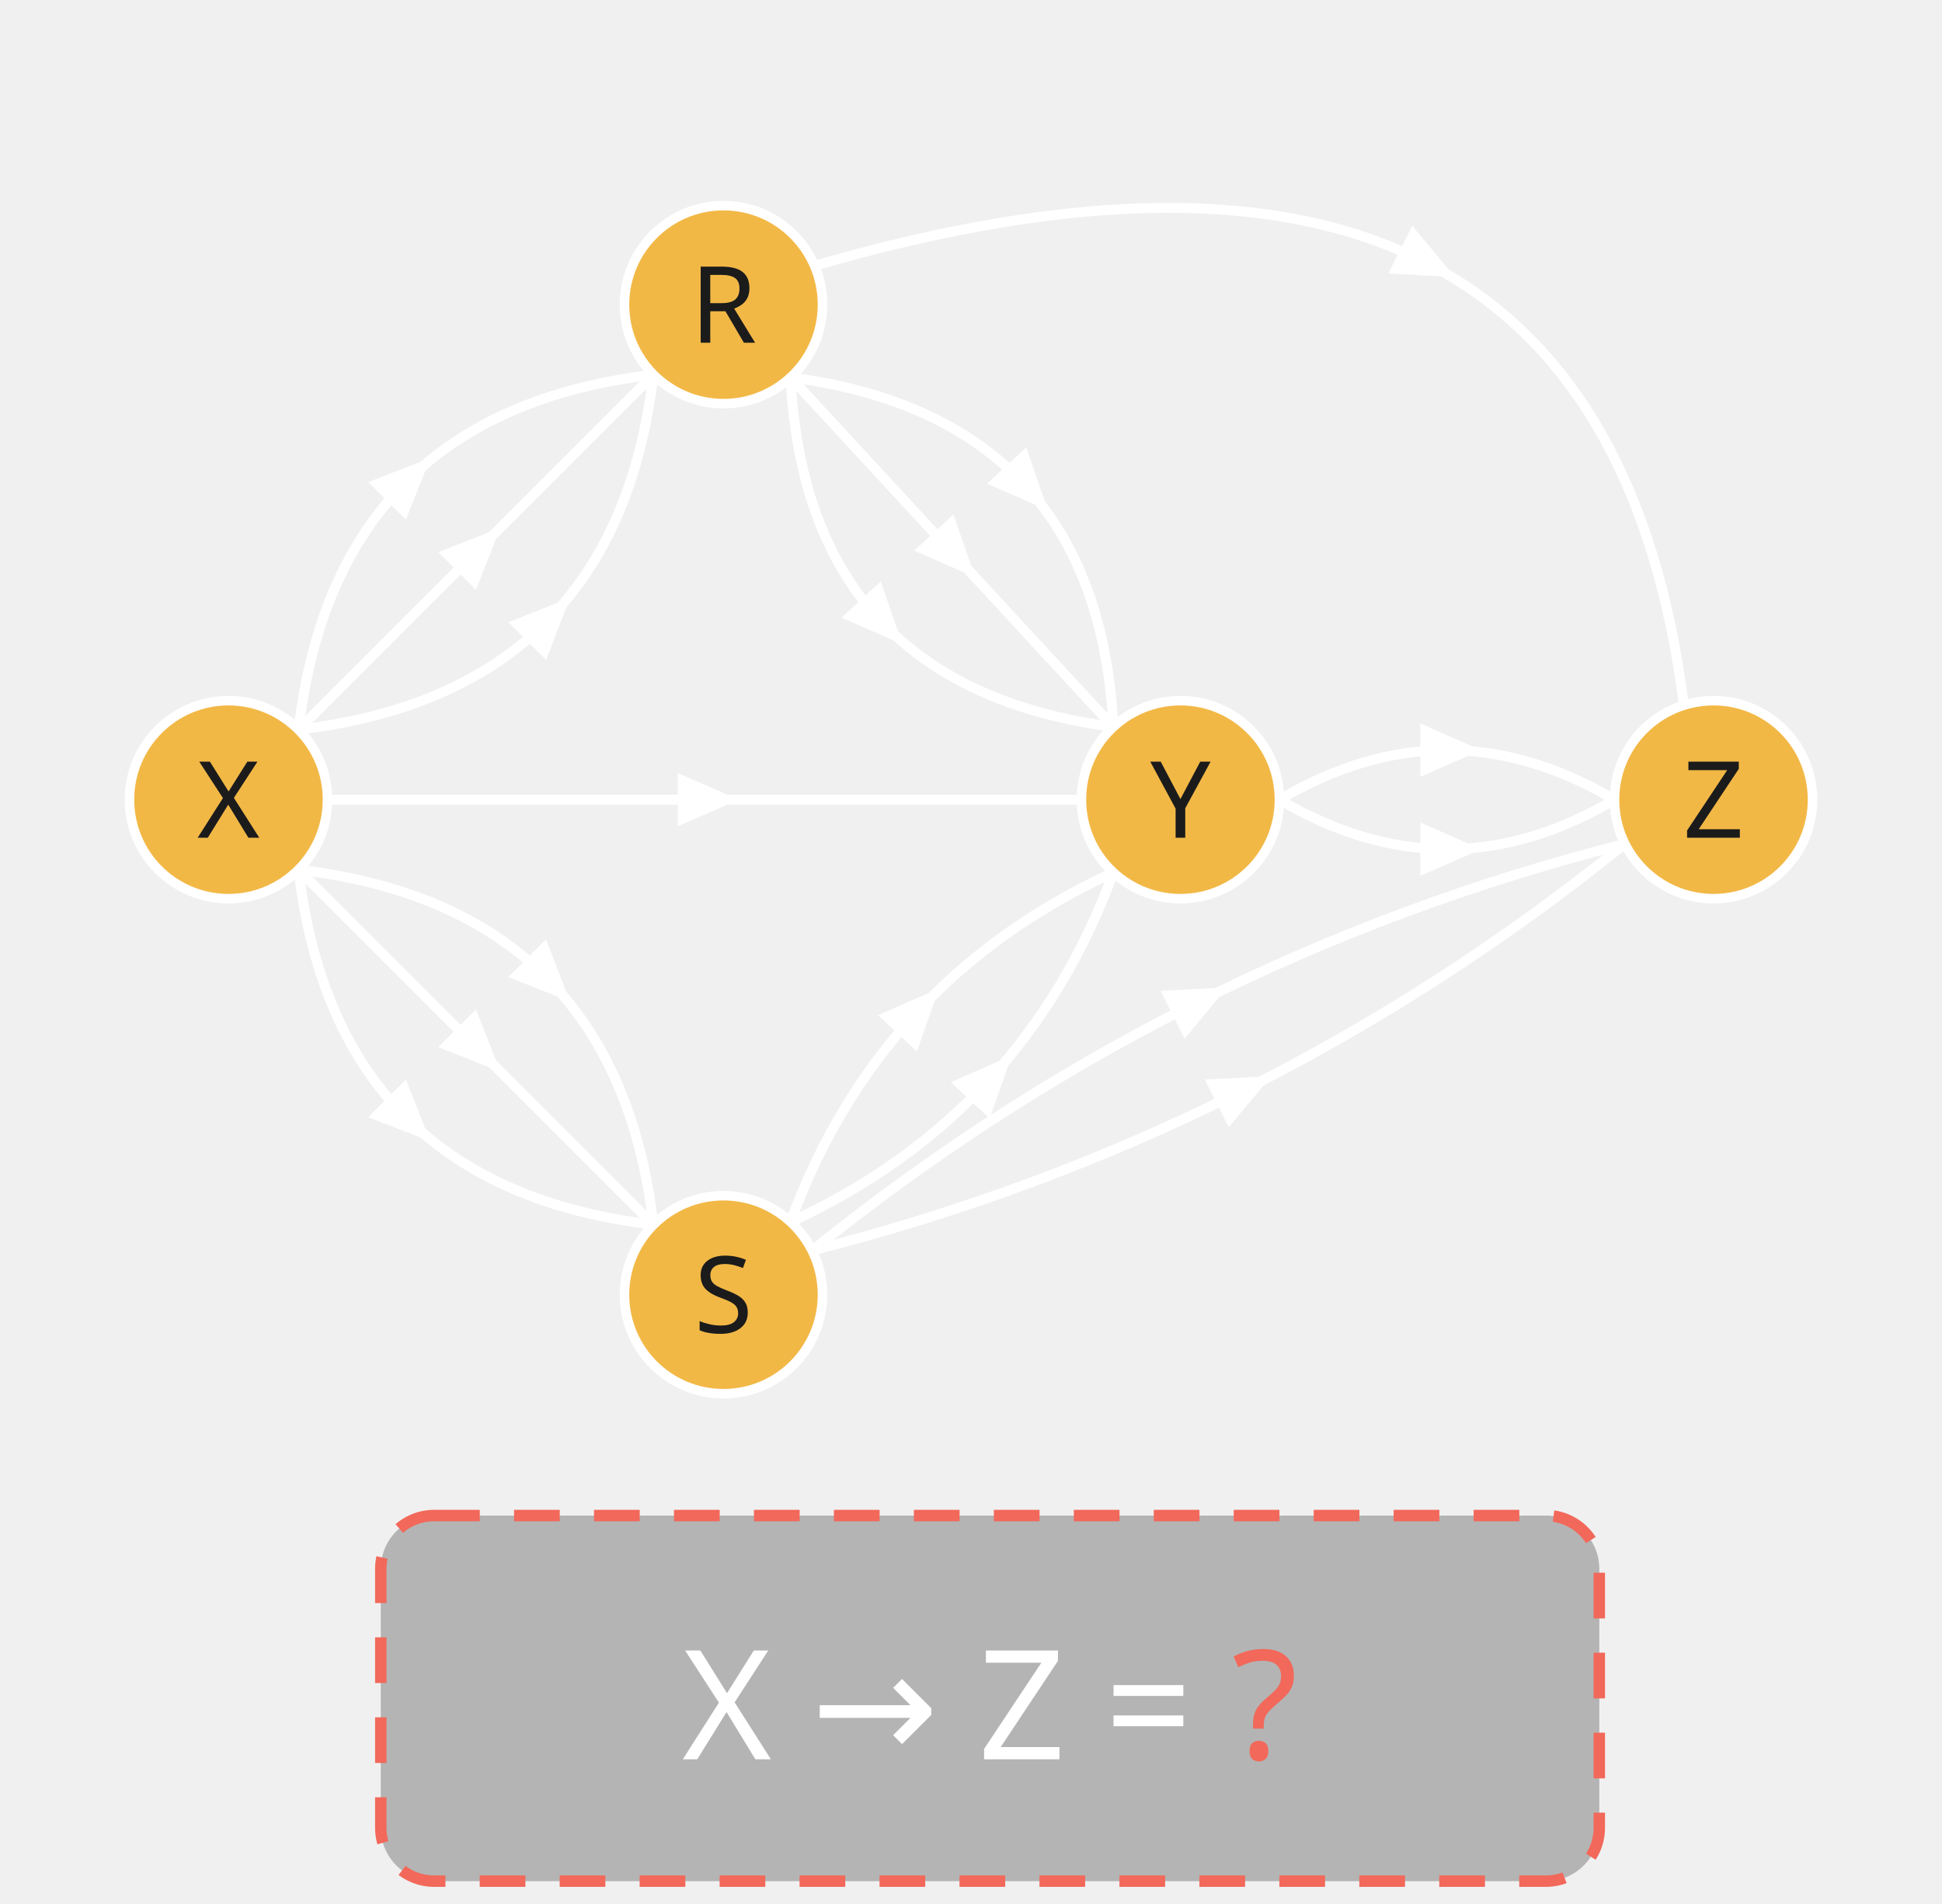
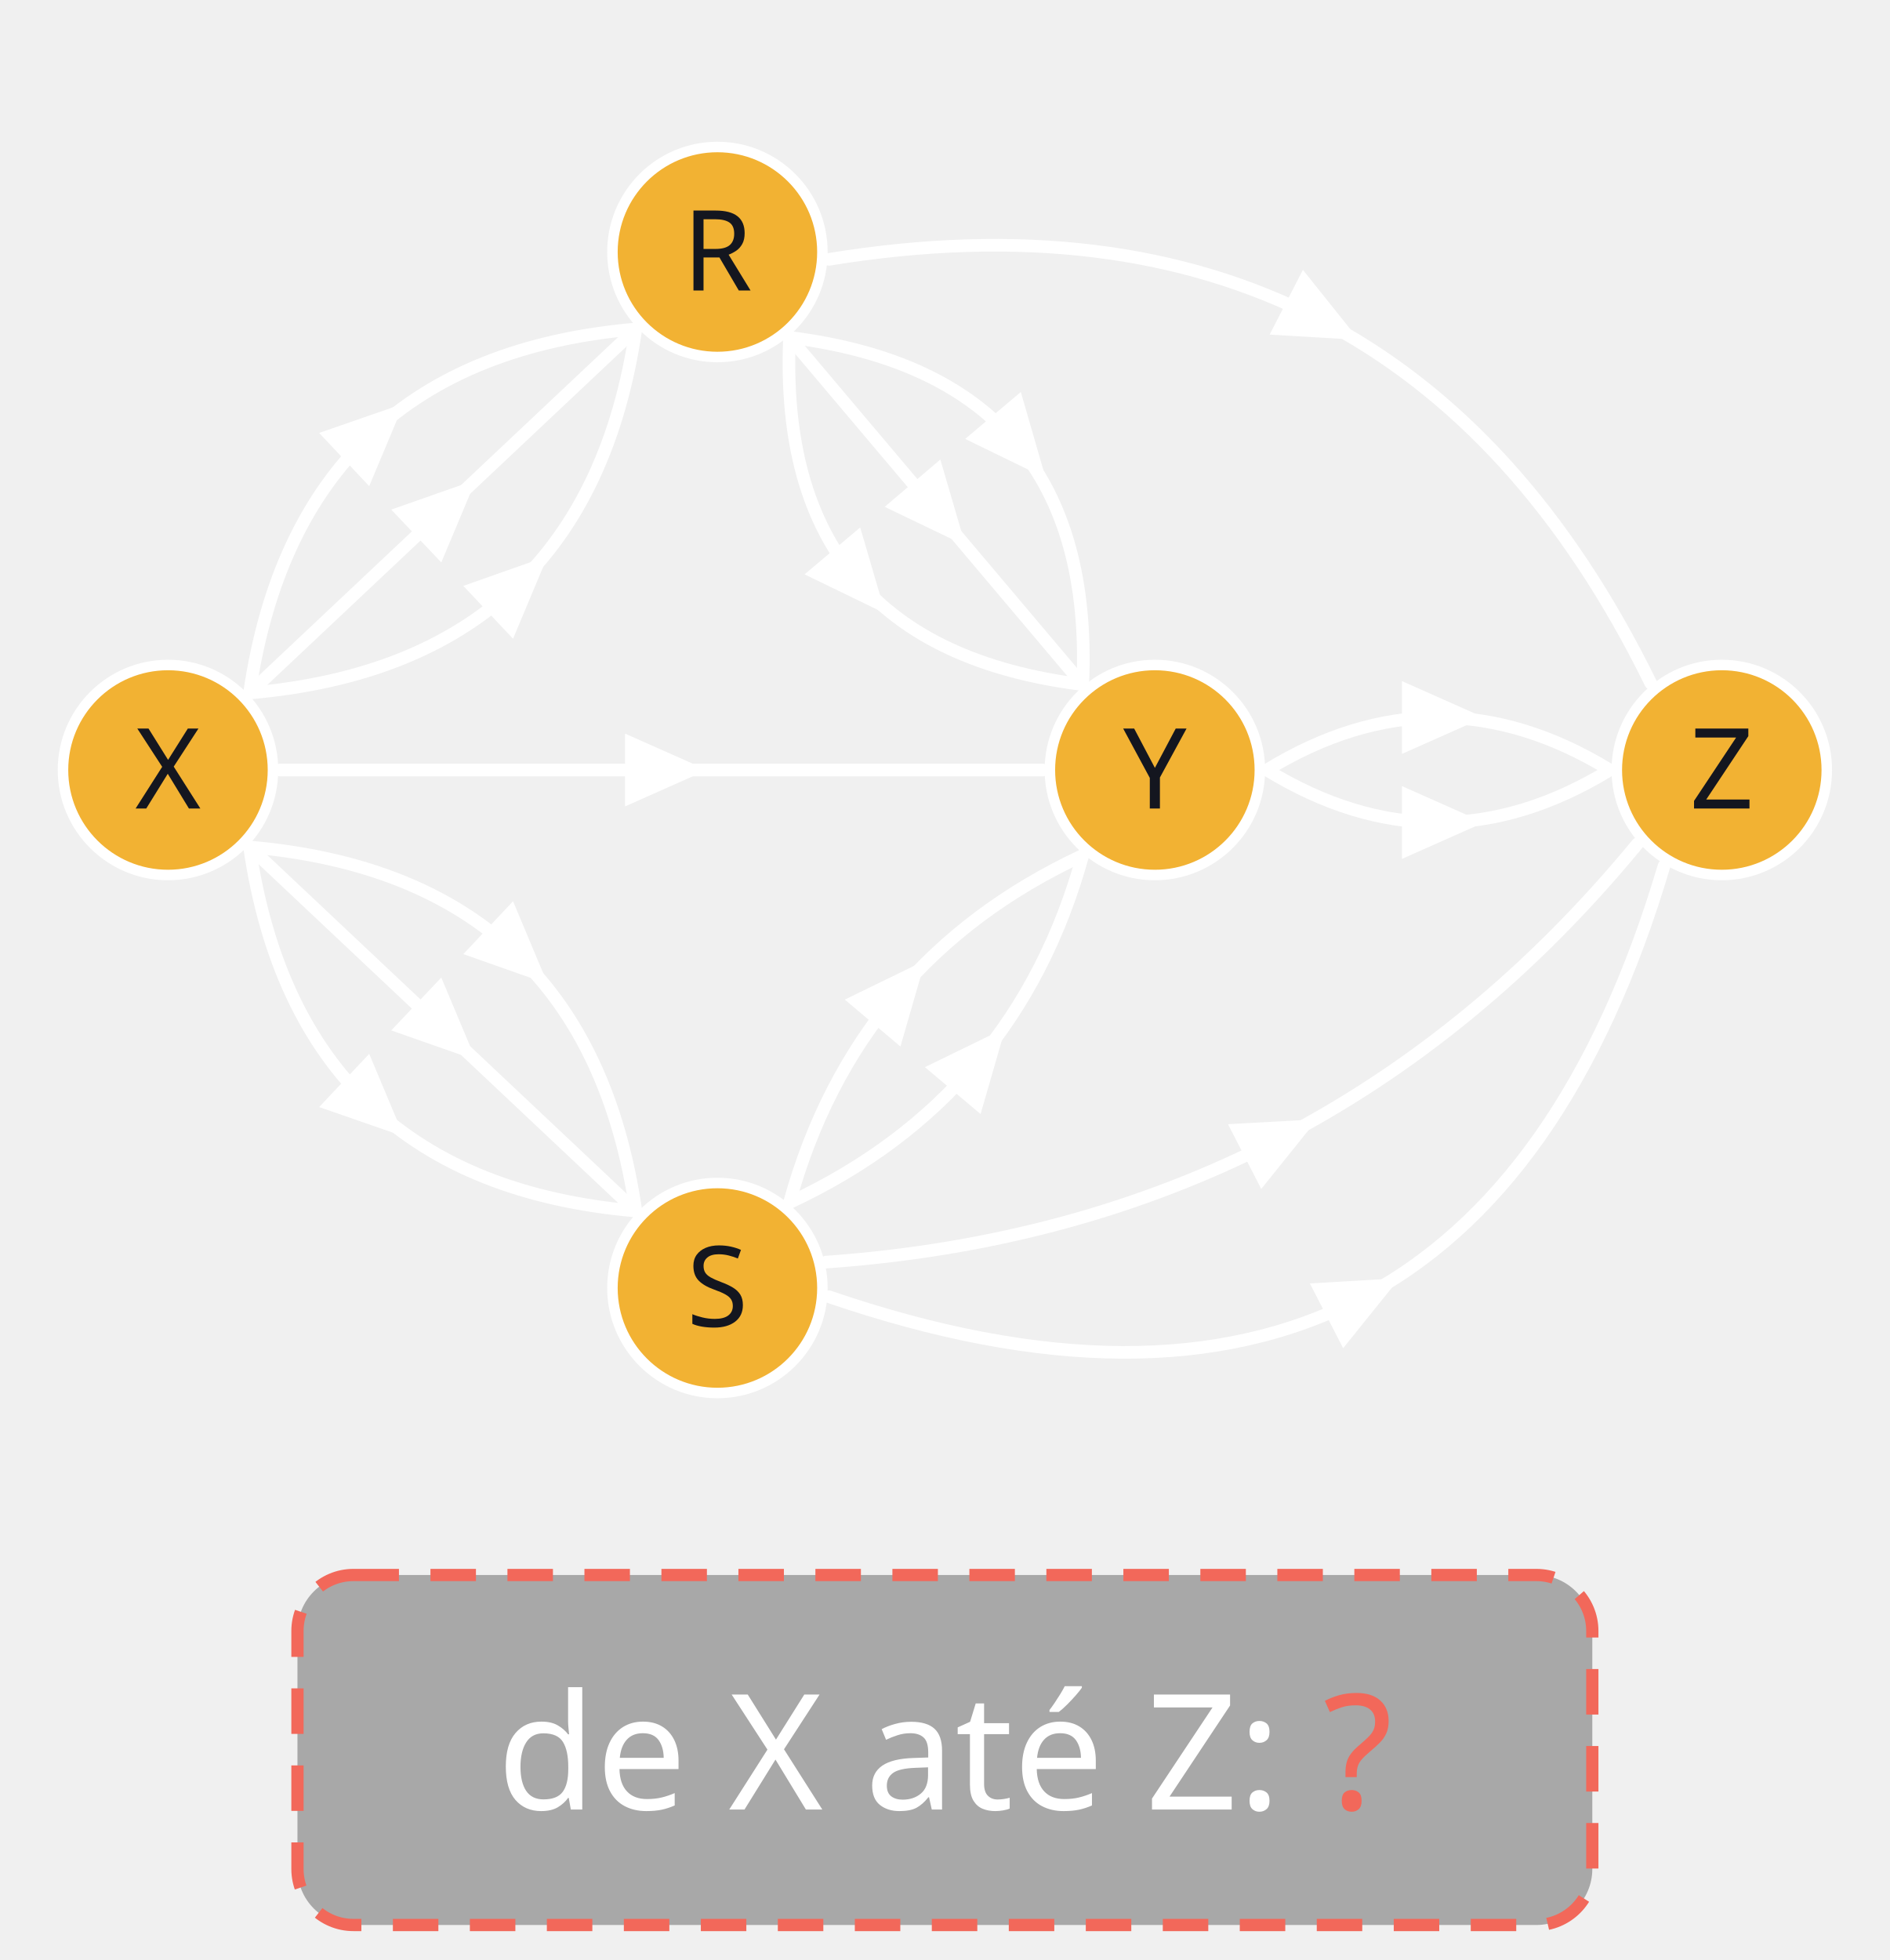
- <svg xmlns="http://www.w3.org/2000/svg" viewBox="0 -10 510 500">
+ <svg xmlns="http://www.w3.org/2000/svg" viewBox="0 -20 540 560">
  <g font-family="MontserratBold" fill="#fff">
-     <path d="M78.4,181.6 Q88.2,98.2 171.6,88.4" fill="none" stroke="#fff" stroke-width="2.6" />
-     <polygon points="113.0,110.3 96.7,116.6 106.6,126.5" fill="#fff" />
-     <path d="M78.4,181.6 Q125.0,135.0 171.6,88.4" fill="none" stroke="#fff" stroke-width="2.6" />
-     <polygon points="131.4,128.6 115.1,135.0 125.0,144.9" fill="#fff" />
-     <path d="M78.4,181.6 Q161.8,171.8 171.6,88.4" fill="none" stroke="#fff" stroke-width="2.6" />
-     <polygon points="149.7,147.0 133.5,153.4 143.4,163.3" fill="#fff" />
-     <path d="M207.6,89.1 Q288.2,99.7 292.4,180.9" fill="none" stroke="#fff" stroke-width="2.6" />
-     <polygon points="275.2,124.0 269.5,107.5 259.2,117.0" fill="#fff" />
-     <path d="M207.6,89.1 Q250.0,135.0 292.4,180.9" fill="none" stroke="#fff" stroke-width="2.6" />
-     <polygon points="256.1,141.6 250.4,125.1 240.1,134.6" fill="#fff" />
-     <path d="M207.6,89.1 Q211.8,170.3 292.4,180.9" fill="none" stroke="#fff" stroke-width="2.6" />
-     <polygon points="237.0,159.2 231.3,142.7 221.0,152.2" fill="#fff" />
-     <path d="M86.0,200.0 Q185.0,200.0 284.0,200.0" fill="none" stroke="#fff" stroke-width="2.6" />
-     <polygon points="194.0,200.0 178.0,193.0 178.0,207.0" fill="#fff" />
-     <path d="M336.0,200.0 Q380.0,174.0 424.0,200.0" fill="none" stroke="#fff" stroke-width="2.6" />
-     <polygon points="389.0,187.0 373.0,180.0 373.0,194.0" fill="#fff" />
-     <path d="M336.0,200.0 Q380.0,226.0 424.0,200.0" fill="none" stroke="#fff" stroke-width="2.6" />
-     <polygon points="389.0,213.0 373.0,206.0 373.0,220.0" fill="#fff" />
-     <path d="M78.4,218.4 Q161.8,228.2 171.6,311.6" fill="none" stroke="#fff" stroke-width="2.6" />
-     <polygon points="149.7,253.0 143.4,236.7 133.5,246.6" fill="#fff" />
-     <path d="M78.4,218.4 Q125.0,265.0 171.6,311.6" fill="none" stroke="#fff" stroke-width="2.6" />
-     <polygon points="131.4,271.4 125.0,255.1 115.1,265.0" fill="#fff" />
-     <path d="M78.4,218.4 Q88.2,301.8 171.6,311.6" fill="none" stroke="#fff" stroke-width="2.6" />
-     <polygon points="113.0,289.7 106.6,273.5 96.7,283.4" fill="#fff" />
-     <path d="M207.6,310.9 Q230.9,247.4 292.4,219.1" fill="none" stroke="#fff" stroke-width="2.6" />
-     <polygon points="246.6,249.6 230.6,256.6 240.8,266.1" fill="#fff" />
-     <path d="M207.6,310.9 Q269.1,282.6 292.4,219.1" fill="none" stroke="#fff" stroke-width="2.6" />
-     <polygon points="265.7,267.2 249.7,274.2 259.9,283.7" fill="#fff" />
-     <path d="M213.3,318.4 Q308.4,241.7 426.7,211.6" fill="none" stroke="#fff" stroke-width="2.6" />
-     <polygon points="322.2,249.3 304.8,250.2 311.1,262.8" fill="#fff" />
-     <path d="M213.3,318.4 Q331.6,288.3 426.7,211.6" fill="none" stroke="#fff" stroke-width="2.6" />
-     <polygon points="333.9,272.6 316.4,273.5 322.7,286.0" fill="#fff" />
-     <path d="M213.9,59.8 Q420,0 442.2,175.2" fill="none" stroke="#fff" stroke-width="2.6" />
-     <polygon points="382.1,62.8 370.9,49.3 364.6,61.8" fill="#fff" />
-     <circle cx="60" cy="200" r="26" fill="#F2B233" fill-opacity=".9" stroke="#fff" stroke-width="2.5" />
-     <text x="60" y="210" font-size="28" text-anchor="middle" fill="#1b1b1b">X</text>
-     <circle cx="190" cy="70" r="26" fill="#F2B233" fill-opacity=".9" stroke="#fff" stroke-width="2.5" />
-     <text x="190" y="80" font-size="28" text-anchor="middle" fill="#1b1b1b">R</text>
-     <circle cx="310" cy="200" r="26" fill="#F2B233" fill-opacity=".9" stroke="#fff" stroke-width="2.5" />
-     <text x="310" y="210" font-size="28" text-anchor="middle" fill="#1b1b1b">Y</text>
-     <circle cx="190" cy="330" r="26" fill="#F2B233" fill-opacity=".9" stroke="#fff" stroke-width="2.5" />
-     <text x="190" y="340" font-size="28" text-anchor="middle" fill="#1b1b1b">S</text>
-     <circle cx="450" cy="200" r="26" fill="#F2B233" fill-opacity=".9" stroke="#fff" stroke-width="2.5" />
-     <text x="450" y="210" font-size="28" text-anchor="middle" fill="#1b1b1b">Z</text>
-     <rect x="100" y="388" width="320" height="96" rx="14" fill="rgba(0,0,0,.25)" stroke="#F2685A" stroke-width="3" stroke-dasharray="12 9" />
-     <text x="260" y="452" font-size="40" text-anchor="middle">X → Z = <tspan fill="#F2685A">?</tspan>
+     <path d="M71.3,178.0 Q85.3,82.3 181.7,74.0" fill="none" stroke="#fff" stroke-width="3.6" stroke-linecap="round" />
+     <polygon points="115.4,95.3 91.2,103.7 105.5,118.9" fill="#fff" />
+     <path d="M71.3,178.0 Q126.5,126.0 181.7,74.0" fill="none" stroke="#fff" stroke-width="3.6" stroke-linecap="round" />
+     <polygon points="136.0,117.1 111.8,125.6 126.1,140.7" fill="#fff" />
+     <path d="M71.3,178.0 Q167.7,169.7 181.7,74.0" fill="none" stroke="#fff" stroke-width="3.6" stroke-linecap="round" />
+     <polygon points="156.5,138.9 132.4,147.4 146.6,162.5" fill="#fff" />
+     <path d="M225.6,76.4 Q313.3,87.3 309.4,175.6" fill="none" stroke="#fff" stroke-width="3.6" stroke-linecap="round" />
+     <polygon points="298.8,116.6 291.7,92.0 275.8,105.4" fill="#fff" />
+     <path d="M225.6,76.4 Q267.5,126.0 309.4,175.6" fill="none" stroke="#fff" stroke-width="3.6" stroke-linecap="round" />
+     <polygon points="275.9,135.9 268.7,111.3 252.8,124.8" fill="#fff" />
+     <path d="M225.6,76.4 Q221.7,164.7 309.4,175.6" fill="none" stroke="#fff" stroke-width="3.6" stroke-linecap="round" />
+     <polygon points="253.0,155.3 245.8,130.7 229.9,144.1" fill="#fff" />
+     <path d="M80.0,200.0 Q189.0,200.0 298.0,200.0" fill="none" stroke="#fff" stroke-width="3.6" stroke-linecap="round" />
+     <polygon points="202.0,200.0 178.6,189.6 178.6,210.4" fill="#fff" />
+     <path d="M362.0,200.0 Q411.0,170.0 460.0,200.0" fill="none" stroke="#fff" stroke-width="3.6" stroke-linecap="round" />
+     <polygon points="424.0,185.0 400.6,174.6 400.6,195.4" fill="#fff" />
+     <path d="M362.0,200.0 Q411.0,230.0 460.0,200.0" fill="none" stroke="#fff" stroke-width="3.6" stroke-linecap="round" />
+     <polygon points="424.0,215.0 400.6,204.6 400.6,225.4" fill="#fff" />
+     <path d="M71.3,222.0 Q167.7,230.3 181.7,326.0" fill="none" stroke="#fff" stroke-width="3.6" stroke-linecap="round" />
+     <polygon points="156.5,261.1 146.6,237.5 132.4,252.6" fill="#fff" />
+     <path d="M71.3,222.0 Q126.5,274.0 181.7,326.0" fill="none" stroke="#fff" stroke-width="3.6" stroke-linecap="round" />
+     <polygon points="136.0,282.9 126.1,259.3 111.8,274.4" fill="#fff" />
+     <path d="M71.3,222.0 Q85.3,317.7 181.7,326.0" fill="none" stroke="#fff" stroke-width="3.6" stroke-linecap="round" />
+     <polygon points="115.4,304.7 105.5,281.1 91.2,296.3" fill="#fff" />
+     <path d="M225.6,323.6 Q244.6,254.6 309.4,224.4" fill="none" stroke="#fff" stroke-width="3.6" stroke-linecap="round" />
+     <polygon points="264.4,254.4 241.4,265.6 257.3,279.0" fill="#fff" />
+     <path d="M225.6,323.6 Q290.4,293.4 309.4,224.4" fill="none" stroke="#fff" stroke-width="3.6" stroke-linecap="round" />
+     <polygon points="287.3,273.7 264.3,284.9 280.2,298.3" fill="#fff" />
+     <path d="M236.1,340.6 Q377.7,330.6 467.9,221.1" fill="none" stroke="#fff" stroke-width="3.6" stroke-linecap="round" />
+     <polygon points="376.4,299.8 350.9,301.2 360.4,319.7" fill="#fff" />
+     <path d="M236.9,350.5 Q420.4,413.4 475.5,227.4" fill="none" stroke="#fff" stroke-width="3.6" stroke-linecap="round" />
+     <polygon points="399.9,345.2 374.3,346.7 383.8,365.2" fill="#fff" />
+     <path d="M236.9,54.1 Q399.3,27.6 471.7,175.2" fill="none" stroke="#fff" stroke-width="3.6" stroke-linecap="round" />
+     <polygon points="388.3,77.1 372.3,57.1 362.8,75.6" fill="#fff" />
+     <circle cx="48" cy="200" r="30" fill="#F2B233" stroke="#fff" stroke-width="3" />
+     <text x="48" y="211" font-size="32" text-anchor="middle" fill="#14161f">X</text>
+     <circle cx="205" cy="52" r="30" fill="#F2B233" stroke="#fff" stroke-width="3" />
+     <text x="205" y="63" font-size="32" text-anchor="middle" fill="#14161f">R</text>
+     <circle cx="330" cy="200" r="30" fill="#F2B233" stroke="#fff" stroke-width="3" />
+     <text x="330" y="211" font-size="32" text-anchor="middle" fill="#14161f">Y</text>
+     <circle cx="205" cy="348" r="30" fill="#F2B233" stroke="#fff" stroke-width="3" />
+     <text x="205" y="359" font-size="32" text-anchor="middle" fill="#14161f">S</text>
+     <circle cx="492" cy="200" r="30" fill="#F2B233" stroke="#fff" stroke-width="3" />
+     <text x="492" y="211" font-size="32" text-anchor="middle" fill="#14161f">Z</text>
+     <rect x="85" y="430" width="370" height="100" rx="16" fill="rgba(0,0,0,.3)" stroke="#F2685A" stroke-width="3.5" stroke-dasharray="13 9" />
+     <text x="270" y="497" font-size="46" text-anchor="middle">de X até Z: <tspan fill="#F2685A">?</tspan>
    </text>
  </g>
</svg>
